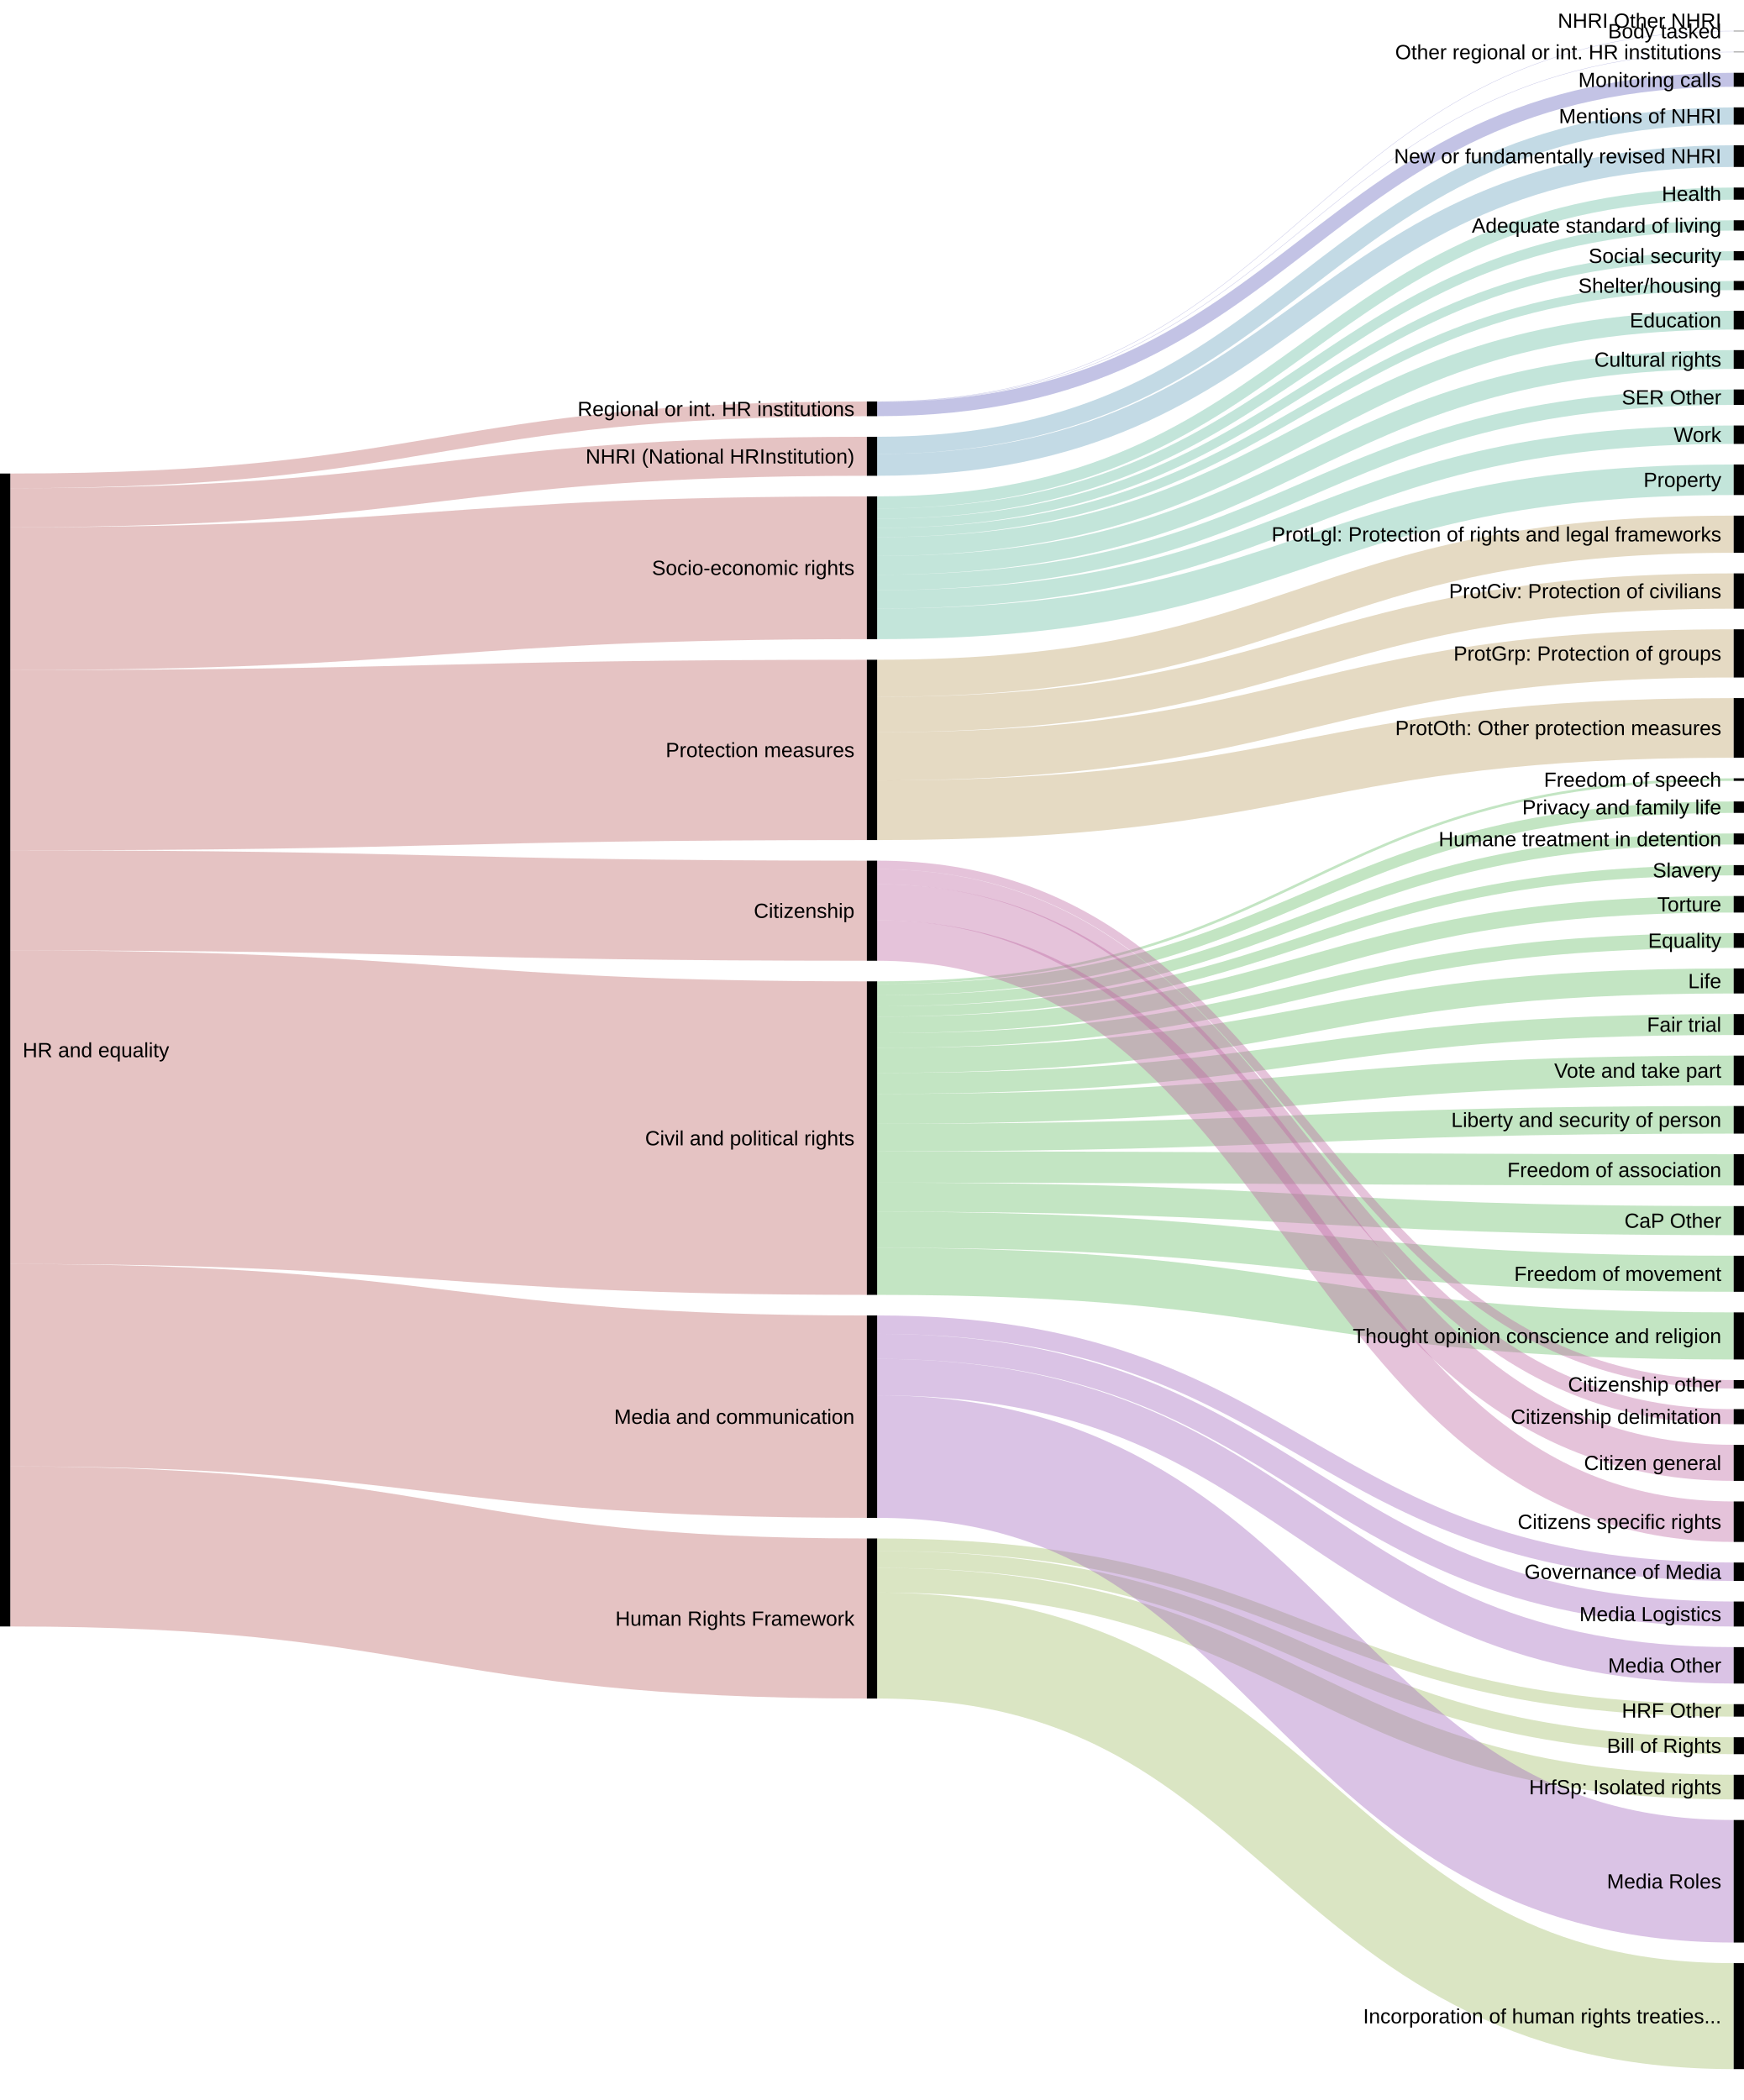
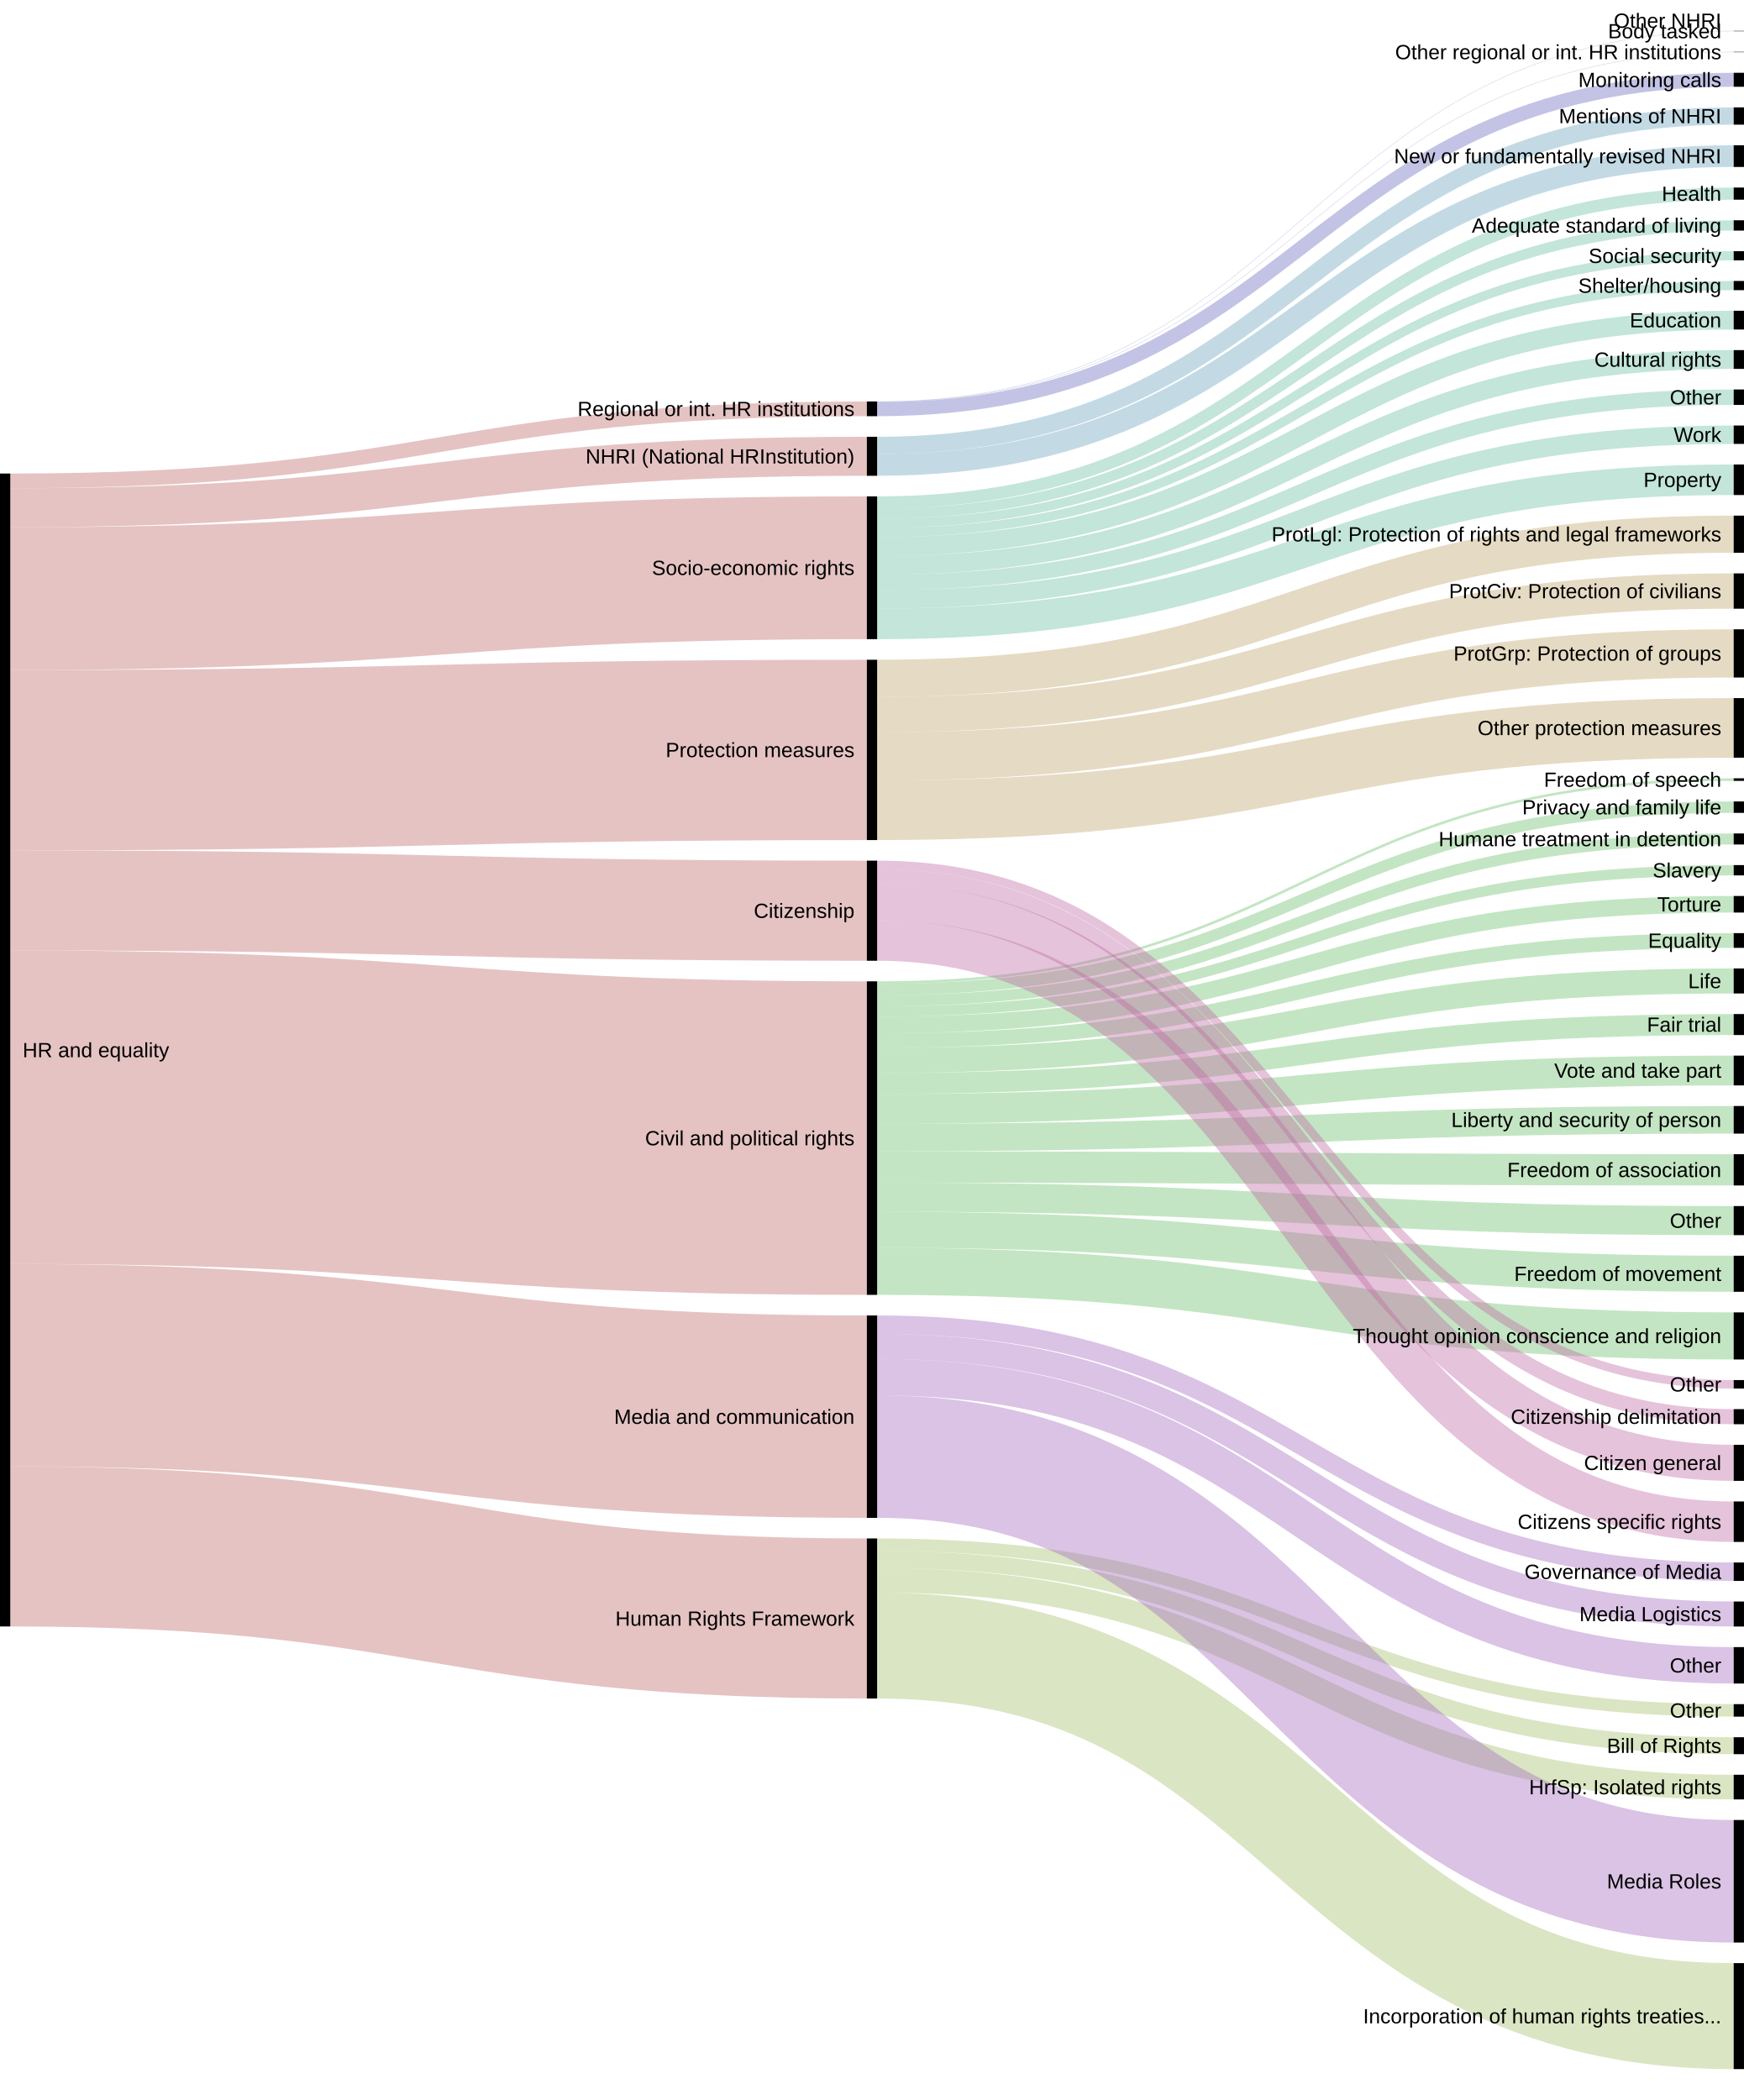
<svg xmlns="http://www.w3.org/2000/svg" id="mysvg" width="847" height="1020" version="1.1">
  <g transform="translate(0, 10)">
    <g class="links" fill="none" stroke-opacity="0.4">
      <path d="M5,359.24C213,359.24,213,354.24,421,354.24" stroke-width="87.584" style="stroke: rgb(191, 105, 105);" />
      <path d="M5,741.124C213,741.124,213,776.124,421,776.124" stroke-width="77.753" style="stroke: rgb(191, 105, 105);" />
      <path d="M5,527.794C213,527.794,213,542.794,421,542.794" stroke-width="152.289" style="stroke: rgb(191, 105, 105);" />
      <path d="M5,280.772C213,280.772,213,265.772,421,265.772" stroke-width="69.352" style="stroke: rgb(191, 105, 105);" />
      <path d="M5,236.623C213,236.623,213,211.623,421,211.623" stroke-width="18.947" style="stroke: rgb(191, 105, 105);" />
      <path d="M5,223.575C213,223.575,213,188.575,421,188.575" stroke-width="7.15" style="stroke: rgb(191, 105, 105);" />
      <path d="M5,653.093C213,653.093,213,678.093,421,678.093" stroke-width="98.308" style="stroke: rgb(191, 105, 105);" />
      <path d="M5,427.341C213,427.341,213,432.341,421,432.341" stroke-width="48.618" style="stroke: rgb(191, 105, 105);" />
      <path d="M426,337.081C634,337.081,634,277.081,842,277.081" stroke-width="17.159" style="stroke: rgb(191, 162, 105);" />
      <path d="M426,357.368C634,357.368,634,307.368,842,307.368" stroke-width="23.415" style="stroke: rgb(191, 162, 105);" />
      <path d="M426,319.475C634,319.475,634,249.475,842,249.475" stroke-width="18.053" style="stroke: rgb(191, 162, 105);" />
      <path d="M426,383.554C634,383.554,634,343.554,842,343.554" stroke-width="28.956" style="stroke: rgb(191, 162, 105);" />
      <path d="M426,757.534C634,757.534,634,858.013,842,858.013" stroke-width="11.976" style="stroke: rgb(162, 191, 105);" />
      <path d="M426,747.435C634,747.435,634,837.914,842,837.914" stroke-width="8.222" style="stroke: rgb(162, 191, 105);" />
      <path d="M426,789.261C634,789.261,634,969.261,842,969.261" stroke-width="51.478" style="stroke: rgb(162, 191, 105);" />
      <path d="M426,740.286C634,740.286,634,820.764,842,820.764" stroke-width="6.077" style="stroke: rgb(162, 191, 105);" />
      <path d="M426,505.08C634,505.08,634,466.462,842,466.462" stroke-width="12.154" style="stroke: rgb(105, 191, 105);" />
      <path d="M426,487.831C634,487.831,634,429.213,842,429.213" stroke-width="8.043" style="stroke: rgb(105, 191, 105);" />
      <path d="M426,495.428C634,495.428,634,446.81,842,446.81" stroke-width="7.15" style="stroke: rgb(105, 191, 105);" />
      <path d="M426,481.307C634,481.307,634,412.689,842,412.689" stroke-width="5.005" style="stroke: rgb(105, 191, 105);" />
      <path d="M426,542.526C634,542.526,634,533.908,842,533.908" stroke-width="13.406" style="stroke: rgb(105, 191, 105);" />
      <path d="M426,476.124C634,476.124,634,397.506,842,397.506" stroke-width="5.362" style="stroke: rgb(105, 191, 105);" />
      <path d="M426,587.301C634,587.301,634,608.683,842,608.683" stroke-width="17.517" style="stroke: rgb(105, 191, 105);" />
      <path d="M426,467.276C634,467.276,634,368.658,842,368.658" stroke-width="1.251" style="stroke: rgb(105, 191, 105);" />
      <path d="M426,556.826C634,556.826,634,558.208,842,558.208" stroke-width="15.193" style="stroke: rgb(105, 191, 105);" />
      <path d="M426,516.251C634,516.251,634,487.633,842,487.633" stroke-width="10.188" style="stroke: rgb(105, 191, 105);" />
      <path d="M426,470.672C634,470.672,634,382.054,842,382.054" stroke-width="5.541" style="stroke: rgb(105, 191, 105);" />
      <path d="M426,528.584C634,528.584,634,509.966,842,509.966" stroke-width="14.478" style="stroke: rgb(105, 191, 105);" />
      <path d="M426,607.499C634,607.499,634,638.881,842,638.881" stroke-width="22.879" style="stroke: rgb(105, 191, 105);" />
      <path d="M426,571.483C634,571.483,634,582.865,842,582.865" stroke-width="14.121" style="stroke: rgb(105, 191, 105);" />
      <path d="M426,293.031C634,293.031,634,223.031,842,223.031" stroke-width="14.836" style="stroke: rgb(105, 191, 162);" />
      <path d="M426,281.144C634,281.144,634,201.144,842,201.144" stroke-width="8.937" style="stroke: rgb(105, 191, 162);" />
      <path d="M426,234.046C634,234.046,634,84.046,842,84.046" stroke-width="5.898" style="stroke: rgb(105, 191, 162);" />
      <path d="M426,255.495C634,255.495,634,145.495,842,145.495" stroke-width="9.116" style="stroke: rgb(105, 191, 162);" />
      <path d="M426,239.497C634,239.497,634,99.497,842,99.497" stroke-width="5.005" style="stroke: rgb(105, 191, 162);" />
      <path d="M426,248.703C634,248.703,634,128.703,842,128.703" stroke-width="4.469" style="stroke: rgb(105, 191, 162);" />
      <path d="M426,244.234C634,244.234,634,114.234,842,114.234" stroke-width="4.469" style="stroke: rgb(105, 191, 162);" />
      <path d="M426,264.611C634,264.611,634,164.611,842,164.611" stroke-width="9.116" style="stroke: rgb(105, 191, 162);" />
      <path d="M426,272.922C634,272.922,634,182.922,842,182.922" stroke-width="7.507" style="stroke: rgb(105, 191, 162);" />
      <path d="M426,206.35C634,206.35,634,46.35,842,46.35" stroke-width="8.401" style="stroke: rgb(105, 162, 191);" />
      <path d="M426,215.823C634,215.823,634,65.823,842,65.823" stroke-width="10.546" style="stroke: rgb(105, 162, 191);" />
      <path d="M426,221.096C634,221.096,634,1005,842,1005" stroke-width="0" style="stroke: rgb(105, 162, 191);" />
      <path d="M426,188.754C634,188.754,634,28.754,842,28.754" stroke-width="6.792" style="stroke: rgb(105, 105, 191);" />
      <path d="M426,185.089C634,185.089,634,5.089,842,5.089" stroke-width="0.179" style="stroke: rgb(105, 105, 191);" />
      <path d="M426,185.268C634,185.268,634,15.268,842,15.268" stroke-width="0.179" style="stroke: rgb(105, 105, 191);" />
      <path d="M426,633.407C634,633.407,634,753.407,842,753.407" stroke-width="8.937" style="stroke: rgb(162, 105, 191);" />
      <path d="M426,697.486C634,697.486,634,903.762,842,903.762" stroke-width="59.521" style="stroke: rgb(162, 105, 191);" />
      <path d="M426,643.953C634,643.953,634,773.953,842,773.953" stroke-width="12.154" style="stroke: rgb(162, 105, 191);" />
      <path d="M426,658.878C634,658.878,634,798.878,842,798.878" stroke-width="17.695" style="stroke: rgb(162, 105, 191);" />
      <path d="M426,428.23C634,428.23,634,700.519,842,700.519" stroke-width="17.517" style="stroke: rgb(191, 105, 162);" />
      <path d="M426,446.819C634,446.819,634,729.108,842,729.108" stroke-width="19.662" style="stroke: rgb(191, 105, 162);" />
      <path d="M426,415.808C634,415.808,634,678.096,842,678.096" stroke-width="7.328" style="stroke: rgb(191, 105, 162);" />
      <path d="M426,410.088C634,410.088,634,662.376,842,662.376" stroke-width="4.111" style="stroke: rgb(191, 105, 162);" />
    </g>
    <g class="nodes" font-family="Arial, Helvetica" font-size="10">
      <g>
        <rect x="0" y="220" height="560" width="5" fill="#000" />
        <text x="11" y="500" dy="0.35em" text-anchor="start">HR and equality</text>
      </g>
      <g>
        <rect x="421" y="408.032" height="48.618" width="5" fill="#000" />
        <text x="415" y="432.341" dy="0.35em" text-anchor="end">Citizenship</text>
      </g>
      <g>
        <rect x="421" y="466.65" height="152.289" width="5" fill="#000" />
        <text x="415" y="542.794" dy="0.35em" text-anchor="end">Civil and political rights</text>
      </g>
      <g>
        <rect x="421" y="737.247" height="77.753" width="5" fill="#000" />
        <text x="415" y="776.124" dy="0.35em" text-anchor="end">Human Rights Framework</text>
      </g>
      <g>
        <rect x="421" y="628.939" height="98.308" width="5" fill="#000" />
        <text x="415" y="678.093" dy="0.35em" text-anchor="end">Media and communication</text>
      </g>
      <g>
        <rect x="421" y="202.15" height="18.947" width="5" fill="#000" />
        <text x="415" y="211.623" dy="0.35em" text-anchor="end">NHRI (National HRInstitution)</text>
      </g>
      <g>
        <rect x="421" y="310.448" height="87.584" width="5" fill="#000" />
        <text x="415" y="354.24" dy="0.35em" text-anchor="end">Protection measures</text>
      </g>
      <g>
        <rect x="421" y="185" height="7.15" width="5" fill="#000" />
        <text x="415" y="188.575" dy="0.35em" text-anchor="end">Regional or int. HR institutions</text>
      </g>
      <g>
        <rect x="421" y="231.096" height="69.352" width="5" fill="#000" />
        <text x="415" y="265.772" dy="0.35em" text-anchor="end">Socio-economic rights</text>
      </g>
      <g>
        <rect x="842" y="96.995" height="5.005" width="5" fill="#000" />
        <text x="836" y="99.497" dy="0.35em" text-anchor="end">Adequate standard of living</text>
      </g>
      <g>
        <rect x="842" y="833.803" height="8.222" width="5" fill="#000" />
        <text x="836" y="837.914" dy="0.35em" text-anchor="end">Bill of Rights</text>
      </g>
      <g>
        <rect x="842" y="5" height="0.179" width="5" fill="#000" />
        <text x="836" y="5.089" dy="0.35em" text-anchor="end">Body tasked</text>
      </g>
      <g>
        <rect x="842" y="575.804" height="14.121" width="5" fill="#000" />
-         <text x="836" y="582.865" dy="0.35em" text-anchor="end">CaP Other</text>
+         <text x="836" y="582.865" dy="0.35em" text-anchor="end">Other</text>
      </g>
      <g>
        <rect x="842" y="691.76" height="17.517" width="5" fill="#000" />
        <text x="836" y="700.519" dy="0.35em" text-anchor="end">Citizen general</text>
      </g>
      <g>
        <rect x="842" y="719.277" height="19.662" width="5" fill="#000" />
        <text x="836" y="729.108" dy="0.35em" text-anchor="end">Citizens specific rights</text>
      </g>
      <g>
        <rect x="842" y="674.432" height="7.328" width="5" fill="#000" />
        <text x="836" y="678.096" dy="0.35em" text-anchor="end">Citizenship delimitation</text>
      </g>
      <g>
        <rect x="842" y="660.321" height="4.111" width="5" fill="#000" />
-         <text x="836" y="662.376" dy="0.35em" text-anchor="end">Citizenship other</text>
+         <text x="836" y="662.376" dy="0.35em" text-anchor="end">Other</text>
      </g>
      <g>
        <rect x="842" y="160.053" height="9.116" width="5" fill="#000" />
        <text x="836" y="164.611" dy="0.35em" text-anchor="end">Cultural rights</text>
      </g>
      <g>
        <rect x="842" y="140.937" height="9.116" width="5" fill="#000" />
        <text x="836" y="145.495" dy="0.35em" text-anchor="end">Education</text>
      </g>
      <g>
        <rect x="842" y="443.235" height="7.15" width="5" fill="#000" />
        <text x="836" y="446.81" dy="0.35em" text-anchor="end">Equality</text>
      </g>
      <g>
        <rect x="842" y="482.539" height="10.188" width="5" fill="#000" />
        <text x="836" y="487.633" dy="0.35em" text-anchor="end">Fair trial</text>
      </g>
      <g>
        <rect x="842" y="550.611" height="15.193" width="5" fill="#000" />
        <text x="836" y="558.208" dy="0.35em" text-anchor="end">Freedom of association</text>
      </g>
      <g>
        <rect x="842" y="599.925" height="17.517" width="5" fill="#000" />
        <text x="836" y="608.683" dy="0.35em" text-anchor="end">Freedom of movement</text>
      </g>
      <g>
        <rect x="842" y="368.032" height="1.251" width="5" fill="#000" />
        <text x="836" y="368.658" dy="0.35em" text-anchor="end">Freedom of speech</text>
      </g>
      <g>
        <rect x="842" y="748.939" height="8.937" width="5" fill="#000" />
        <text x="836" y="753.407" dy="0.35em" text-anchor="end">Governance of Media</text>
      </g>
      <g>
        <rect x="842" y="81.096" height="5.898" width="5" fill="#000" />
        <text x="836" y="84.046" dy="0.35em" text-anchor="end">Health</text>
      </g>
      <g>
        <rect x="842" y="817.726" height="6.077" width="5" fill="#000" />
-         <text x="836" y="820.764" dy="0.35em" text-anchor="end">HRF Other</text>
+         <text x="836" y="820.764" dy="0.35em" text-anchor="end">Other</text>
      </g>
      <g>
        <rect x="842" y="852.025" height="11.976" width="5" fill="#000" />
        <text x="836" y="858.013" dy="0.35em" text-anchor="end">HrfSp: Isolated rights</text>
      </g>
      <g>
        <rect x="842" y="394.824" height="5.362" width="5" fill="#000" />
        <text x="836" y="397.506" dy="0.35em" text-anchor="end">Humane treatment in detention</text>
      </g>
      <g>
        <rect x="842" y="943.522" height="51.478" width="5" fill="#000" />
        <text x="836" y="969.261" dy="0.35em" text-anchor="end">Incorporation of human rights treaties...</text>
      </g>
      <g>
        <rect x="842" y="527.206" height="13.406" width="5" fill="#000" />
        <text x="836" y="533.908" dy="0.35em" text-anchor="end">Liberty and security of person</text>
      </g>
      <g>
        <rect x="842" y="460.385" height="12.154" width="5" fill="#000" />
        <text x="836" y="466.462" dy="0.35em" text-anchor="end">Life</text>
      </g>
      <g>
        <rect x="842" y="767.876" height="12.154" width="5" fill="#000" />
        <text x="836" y="773.953" dy="0.35em" text-anchor="end">Media Logistics</text>
      </g>
      <g>
        <rect x="842" y="790.03" height="17.695" width="5" fill="#000" />
-         <text x="836" y="798.878" dy="0.35em" text-anchor="end">Media Other</text>
+         <text x="836" y="798.878" dy="0.35em" text-anchor="end">Other</text>
      </g>
      <g>
        <rect x="842" y="874.001" height="59.521" width="5" fill="#000" />
        <text x="836" y="903.762" dy="0.35em" text-anchor="end">Media Roles</text>
      </g>
      <g>
        <rect x="842" y="42.15" height="8.401" width="5" fill="#000" />
        <text x="836" y="46.35" dy="0.35em" text-anchor="end">Mentions of NHRI</text>
      </g>
      <g>
        <rect x="842" y="25.357" height="6.792" width="5" fill="#000" />
        <text x="836" y="28.754" dy="0.35em" text-anchor="end">Monitoring calls</text>
      </g>
      <g>
        <rect x="842" y="60.551" height="10.546" width="5" fill="#000" />
        <text x="836" y="65.823" dy="0.35em" text-anchor="end">New or fundamentally revised NHRI</text>
      </g>
      <g>
        <rect x="842" y="1005" height="NaN" width="5" fill="#000" />
-         <text x="836" y="NaN" dy="0.35em" text-anchor="end">NHRI Other NHRI</text>
+         <text x="836" y="NaN" dy="0.35em" text-anchor="end">Other NHRI</text>
      </g>
      <g>
        <rect x="842" y="15.179" height="0.179" width="5" fill="#000" />
        <text x="836" y="15.268" dy="0.35em" text-anchor="end">Other regional or int. HR institutions</text>
      </g>
      <g>
        <rect x="842" y="379.283" height="5.541" width="5" fill="#000" />
        <text x="836" y="382.054" dy="0.35em" text-anchor="end">Privacy and family life</text>
      </g>
      <g>
        <rect x="842" y="215.613" height="14.836" width="5" fill="#000" />
        <text x="836" y="223.031" dy="0.35em" text-anchor="end">Property</text>
      </g>
      <g>
        <rect x="842" y="268.501" height="17.159" width="5" fill="#000" />
        <text x="836" y="277.081" dy="0.35em" text-anchor="end">ProtCiv: Protection of civilians</text>
      </g>
      <g>
        <rect x="842" y="295.661" height="23.415" width="5" fill="#000" />
        <text x="836" y="307.368" dy="0.35em" text-anchor="end">ProtGrp: Protection of groups</text>
      </g>
      <g>
        <rect x="842" y="240.448" height="18.053" width="5" fill="#000" />
        <text x="836" y="249.475" dy="0.35em" text-anchor="end">ProtLgl: Protection of rights and legal frameworks</text>
      </g>
      <g>
        <rect x="842" y="329.076" height="28.956" width="5" fill="#000" />
-         <text x="836" y="343.554" dy="0.35em" text-anchor="end">ProtOth: Other protection measures</text>
+         <text x="836" y="343.554" dy="0.35em" text-anchor="end">Other protection measures</text>
      </g>
      <g>
        <rect x="842" y="179.169" height="7.507" width="5" fill="#000" />
-         <text x="836" y="182.922" dy="0.35em" text-anchor="end">SER Other</text>
+         <text x="836" y="182.922" dy="0.35em" text-anchor="end">Other</text>
      </g>
      <g>
        <rect x="842" y="126.468" height="4.469" width="5" fill="#000" />
        <text x="836" y="128.703" dy="0.35em" text-anchor="end">Shelter/housing</text>
      </g>
      <g>
        <rect x="842" y="410.187" height="5.005" width="5" fill="#000" />
        <text x="836" y="412.689" dy="0.35em" text-anchor="end">Slavery</text>
      </g>
      <g>
        <rect x="842" y="112" height="4.469" width="5" fill="#000" />
        <text x="836" y="114.234" dy="0.35em" text-anchor="end">Social security</text>
      </g>
      <g>
        <rect x="842" y="627.442" height="22.879" width="5" fill="#000" />
        <text x="836" y="638.881" dy="0.35em" text-anchor="end">Thought opinion conscience and religion</text>
      </g>
      <g>
        <rect x="842" y="425.192" height="8.043" width="5" fill="#000" />
        <text x="836" y="429.213" dy="0.35em" text-anchor="end">Torture</text>
      </g>
      <g>
        <rect x="842" y="502.727" height="14.478" width="5" fill="#000" />
        <text x="836" y="509.966" dy="0.35em" text-anchor="end">Vote and take part</text>
      </g>
      <g>
        <rect x="842" y="196.676" height="8.937" width="5" fill="#000" />
        <text x="836" y="201.144" dy="0.35em" text-anchor="end">Work</text>
      </g>
    </g>
  </g>
</svg>
